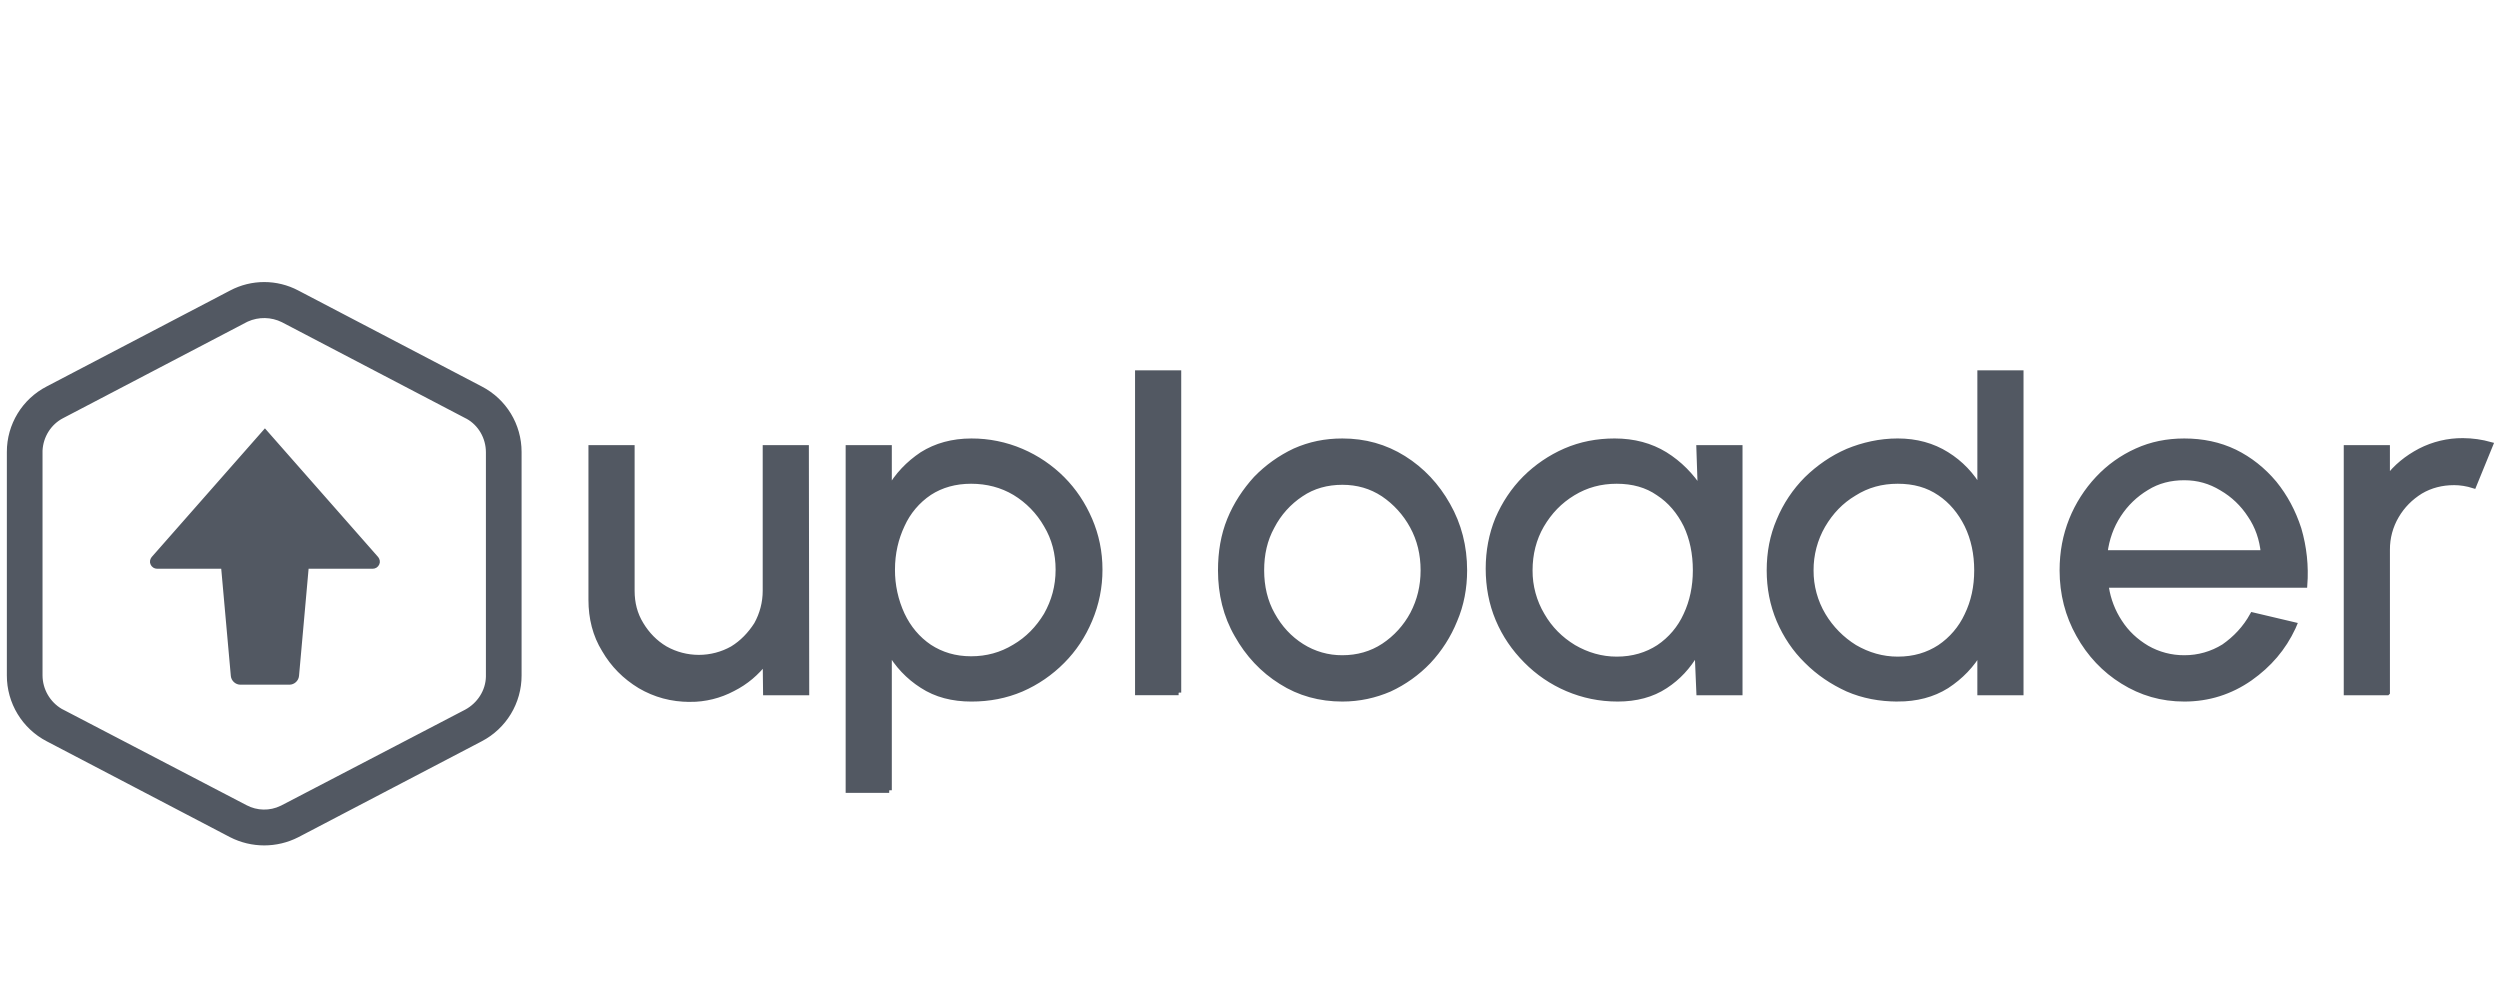
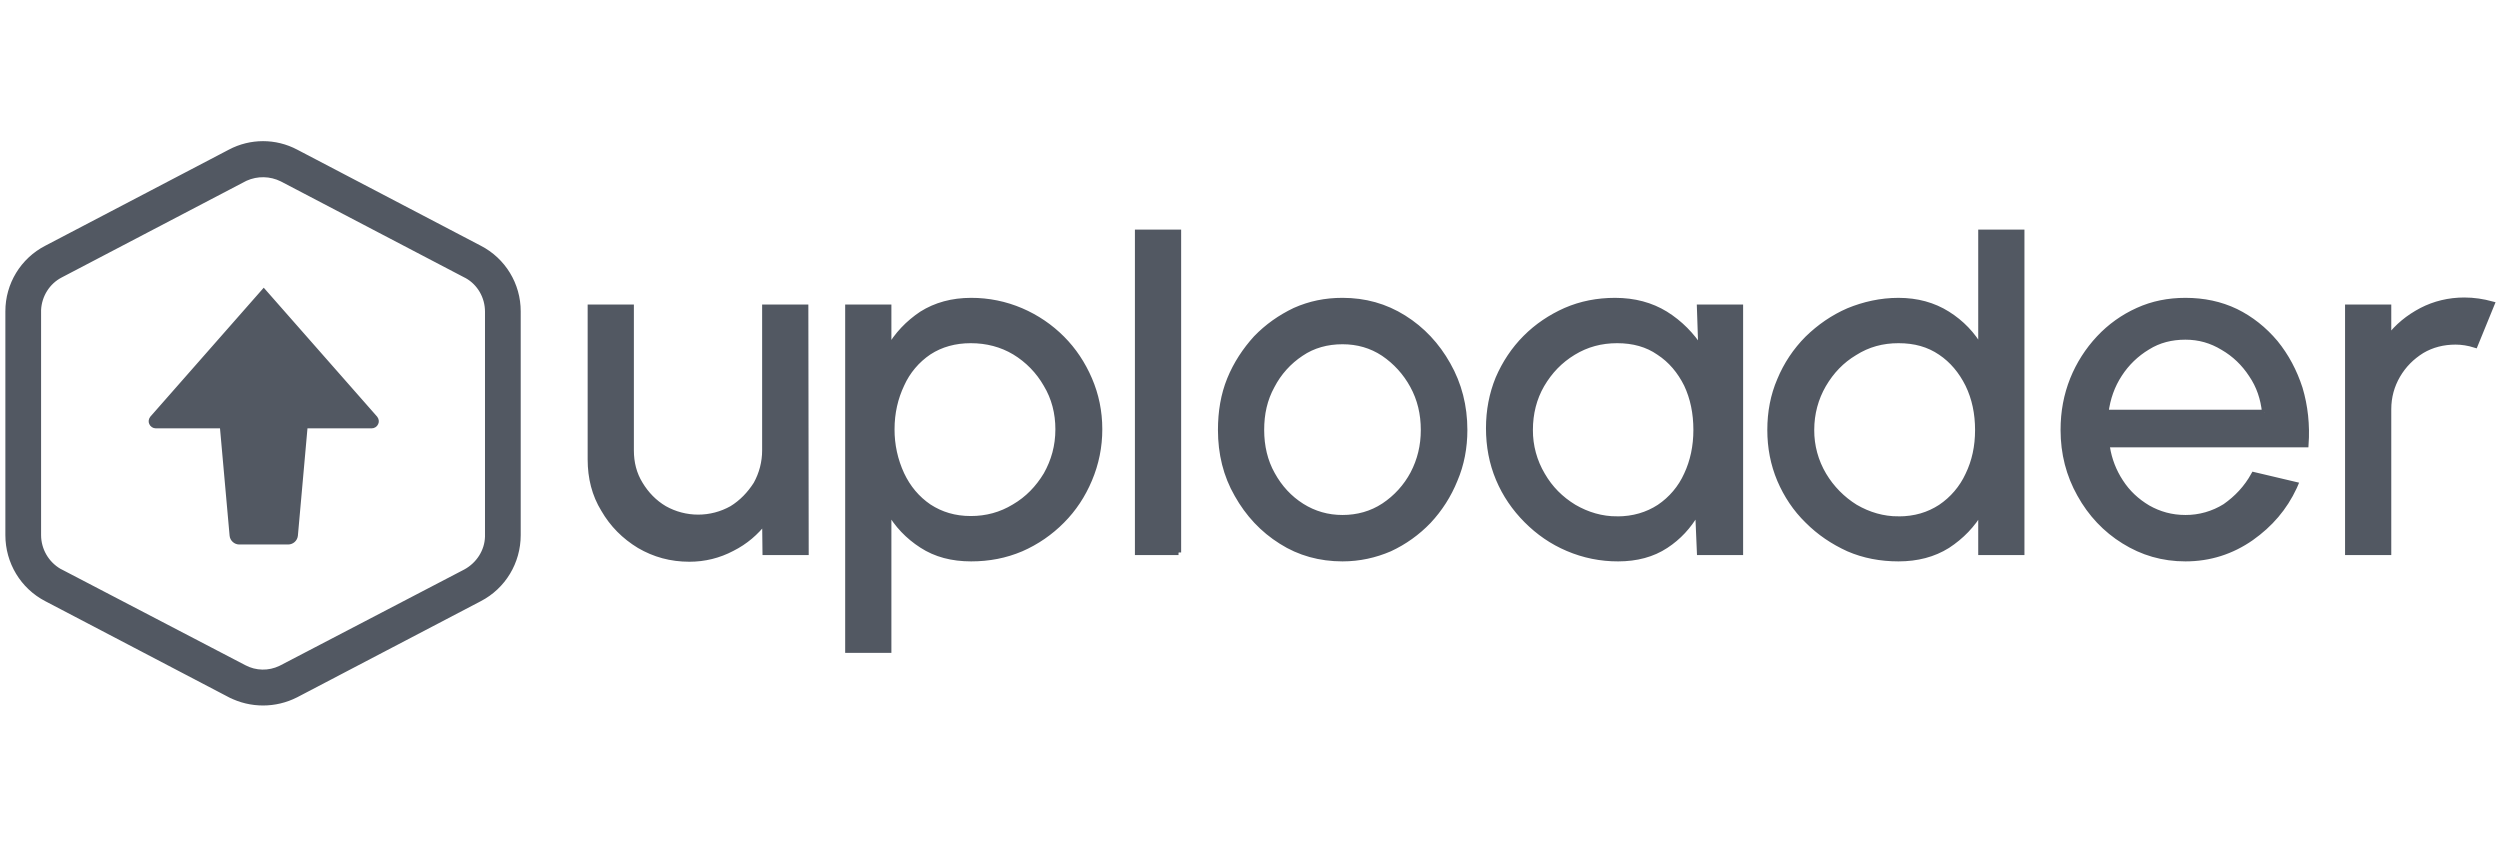
- <svg xmlns="http://www.w3.org/2000/svg" width="264" height="106">
-   <g transform="translate(0, 29)">
-     <path d="M24.428 59.165a7.645 7.645 0 0 0 6.947 0l19.363-10.127a7.542 7.542 0 0 0 4.065-6.715V18.729c0-2.82-1.552-5.38-4.065-6.678L31.375 1.923a7.425 7.425 0 0 0-6.947 0L5.065 12.051A7.486 7.486 0 0 0 1 18.729v23.594a7.542 7.542 0 0 0 4.065 6.715l19.363 10.127Zm5.32-2.82a4.25 4.25 0 0 1-3.842-.073L6.543 46.18l-.148-.074a4.413 4.413 0 0 1-2.18-3.784V18.58c.074-1.558.96-2.968 2.328-3.672L25.906 4.78l.148-.074a4.496 4.496 0 0 1 3.843.074L49.26 14.908l.148.074c1.33.742 2.18 2.189 2.18 3.784V42.47c-.037 1.558-.961 2.968-2.328 3.71l-19.363 10.09-.148.075Zm.814-13.317c.37 0 .702-.297.739-.668l1.035-11.575h7.02a.48.48 0 0 0 .444-.296c.074-.149.037-.334-.074-.483l-11.75-13.355-11.752 13.355c-.11.149-.147.334-.074.483a.48.48 0 0 0 .444.296h7.02L24.65 42.36c.036.37.369.668.739.668h5.173Zm42.311 1.818a9.543 9.543 0 0 0 4.508-1.113c1.405-.705 2.513-1.67 3.437-2.857l.037 3.265h4.323l-.037-25.858h-4.323v15.1a7.3 7.3 0 0 1-.924 3.56c-.665 1.04-1.515 1.93-2.55 2.56a7.227 7.227 0 0 1-3.547.928 7.227 7.227 0 0 1-3.547-.928c-1.072-.63-1.922-1.52-2.55-2.56-.665-1.075-.96-2.262-.96-3.56v-15.1h-4.324v16.064c0 1.929.443 3.71 1.404 5.268.924 1.595 2.18 2.856 3.77 3.82 1.588.928 3.325 1.41 5.283 1.41ZM93.9 54.454V39.726a10.329 10.329 0 0 0 3.474 3.673c1.478.964 3.215 1.41 5.21 1.41 1.885 0 3.621-.334 5.284-1.04a13.85 13.85 0 0 0 4.324-2.967c1.219-1.224 2.18-2.671 2.882-4.34a13.47 13.47 0 0 0 1.071-5.306c0-1.892-.369-3.635-1.071-5.267-.702-1.633-1.663-3.08-2.882-4.304a13.74 13.74 0 0 0-4.324-2.93 13.326 13.326 0 0 0-5.284-1.076c-1.995 0-3.732.482-5.21 1.41-1.441.964-2.624 2.188-3.474 3.71v-4.416h-4.323v36.17H93.9Zm8.647-13.875c-1.7 0-3.14-.445-4.397-1.261-1.257-.853-2.217-2.003-2.883-3.413a11.169 11.169 0 0 1-1.034-4.749c0-1.743.37-3.301 1.034-4.711a8.125 8.125 0 0 1 2.883-3.413c1.256-.816 2.734-1.224 4.397-1.224 1.7 0 3.252.408 4.62 1.224a9.477 9.477 0 0 1 3.325 3.413c.85 1.41 1.256 3.005 1.256 4.711 0 1.781-.443 3.34-1.256 4.786-.85 1.41-1.959 2.56-3.363 3.376-1.404.853-2.92 1.261-4.582 1.261Zm21.914 3.562V10.38h-4.324v33.76h4.324Zm17.294.667c1.774 0 3.437-.37 4.989-1.038a13.59 13.59 0 0 0 4.102-2.931 14.025 14.025 0 0 0 2.771-4.34c.702-1.633 1.035-3.413 1.035-5.268 0-2.523-.591-4.823-1.774-6.9-1.145-2.041-2.697-3.71-4.656-4.935-1.958-1.224-4.102-1.817-6.467-1.817-1.81 0-3.436.333-5.025 1.038a14.064 14.064 0 0 0-4.102 2.931c-1.145 1.261-2.106 2.708-2.771 4.34-.665 1.633-.961 3.414-.961 5.343 0 2.485.554 4.785 1.737 6.826 1.145 2.04 2.697 3.71 4.656 4.934 1.921 1.224 4.101 1.817 6.466 1.817Zm0-4.34a7.9 7.9 0 0 1-4.286-1.224c-1.293-.816-2.328-1.93-3.104-3.34-.776-1.372-1.146-2.967-1.146-4.673 0-1.707.333-3.228 1.109-4.638a9.096 9.096 0 0 1 3.067-3.413c1.256-.853 2.735-1.261 4.36-1.261 1.59 0 3.03.408 4.324 1.261a9.637 9.637 0 0 1 3.067 3.376c.776 1.41 1.145 2.968 1.145 4.675 0 1.669-.37 3.19-1.108 4.6a9.273 9.273 0 0 1-3.067 3.376c-1.294.853-2.772 1.261-4.36 1.261Zm29.083 4.34c1.921 0 3.621-.445 5.025-1.372 1.368-.89 2.402-2.04 3.215-3.413l.148-.26.185 4.378h4.323V18.283h-4.323l.148 4.415c-.961-1.484-2.18-2.745-3.733-3.71-1.515-.927-3.288-1.41-5.32-1.41-1.848 0-3.585.334-5.211 1.04a13.945 13.945 0 0 0-4.25 2.893c-1.219 1.224-2.18 2.671-2.882 4.303-.665 1.633-.997 3.376-.997 5.231 0 1.892.332 3.673 1.034 5.342.702 1.67 1.7 3.116 2.956 4.378a13.594 13.594 0 0 0 4.36 2.968c1.664.704 3.4 1.075 5.322 1.075Zm-.111-4.192c-1.626 0-3.14-.445-4.545-1.261-1.404-.853-2.513-1.966-3.326-3.376a9.158 9.158 0 0 1-1.293-4.748c0-1.744.406-3.34 1.22-4.749.85-1.447 1.92-2.56 3.325-3.413 1.404-.853 2.92-1.261 4.619-1.261 1.7 0 3.178.408 4.397 1.261 1.257.816 2.218 1.966 2.92 3.376.665 1.41.997 3.005.997 4.786 0 1.706-.332 3.301-.997 4.711a8.125 8.125 0 0 1-2.883 3.413c-1.256.816-2.734 1.261-4.434 1.261Zm29.674 4.192c1.958 0 3.695-.445 5.173-1.372 1.478-.965 2.66-2.189 3.51-3.673v4.378h4.324V10.38h-4.323v12.28a10.118 10.118 0 0 0-3.51-3.673c-1.479-.927-3.216-1.41-5.174-1.41-1.885 0-3.659.409-5.284 1.076-1.626.705-3.067 1.707-4.324 2.931a13.55 13.55 0 0 0-2.92 4.378c-.701 1.632-1.034 3.376-1.034 5.268 0 1.855.333 3.598 1.035 5.268.702 1.632 1.663 3.079 2.92 4.303 1.256 1.261 2.697 2.226 4.323 2.968 1.625.705 3.4 1.038 5.284 1.038Zm0-4.192c-1.626 0-3.141-.445-4.545-1.261a10.004 10.004 0 0 1-3.326-3.376 9.158 9.158 0 0 1-1.293-4.748 9.39 9.39 0 0 1 1.256-4.749c.85-1.447 1.921-2.56 3.289-3.376 1.404-.89 2.919-1.298 4.619-1.298 1.737 0 3.178.408 4.434 1.261 1.22.816 2.18 1.966 2.882 3.376.702 1.447 1.035 3.042 1.035 4.786 0 1.743-.333 3.301-1.035 4.748a8.25 8.25 0 0 1-2.882 3.376c-1.256.816-2.697 1.261-4.434 1.261Zm30.265 4.192c2.55 0 4.877-.742 6.947-2.188 1.995-1.41 3.51-3.154 4.545-5.38l.11-.26-4.397-1.038c-.776 1.41-1.81 2.486-3.03 3.339a7.813 7.813 0 0 1-4.175 1.187 7.859 7.859 0 0 1-3.954-1.039c-1.183-.705-2.143-1.595-2.882-2.745a9.222 9.222 0 0 1-1.405-3.636l-.037-.26h20.99a16.586 16.586 0 0 0-.629-5.935c-.591-1.818-1.441-3.413-2.587-4.823-1.182-1.41-2.586-2.522-4.175-3.301-1.626-.78-3.4-1.15-5.321-1.15-1.811 0-3.474.333-5.026 1.038a12.814 12.814 0 0 0-4.102 2.931 14.025 14.025 0 0 0-2.77 4.34c-.666 1.67-.999 3.414-.999 5.343 0 2.485.592 4.748 1.737 6.789 1.146 2.077 2.735 3.746 4.656 4.934 1.959 1.224 4.102 1.854 6.504 1.854Zm8.35-15.432h-16.738c.184-1.484.665-2.82 1.44-4.007a9.07 9.07 0 0 1 2.957-2.856c1.182-.742 2.513-1.076 3.99-1.076 1.442 0 2.735.37 3.955 1.113a8.834 8.834 0 0 1 2.993 2.856c.813 1.187 1.256 2.523 1.404 3.97ZM252.1 44.14v-15.1a6.95 6.95 0 0 1 .96-3.56c.629-1.076 1.479-1.93 2.55-2.597 1.072-.631 2.255-.928 3.548-.928.665 0 1.367.111 2.07.334L263 17.95a11.09 11.09 0 0 0-2.92-.408 9.74 9.74 0 0 0-4.507 1.075c-1.405.742-2.55 1.67-3.474 2.894v-3.228h-4.323v25.858h4.323Z" fill="#525862" fill-rule="nonzero" stroke="#525862" stroke-width=".552" />
+ <svg xmlns="http://www.w3.org/2000/svg" width="313" height="106">
+   <g transform="translate(0, 17)">
+     <path d="M28.81 70.009a9.07 9.07 0 0 0 8.246 0L60.04 57.98c2.983-1.542 4.825-4.626 4.825-7.974V21.983a8.892 8.892 0 0 0-4.825-7.93L37.056 2.024a8.81 8.81 0 0 0-8.247 0L5.825 14.053A8.892 8.892 0 0 0 1 21.983v28.023c0 3.348 1.842 6.432 4.825 7.974L28.809 70.01Zm6.316-3.349a5.043 5.043 0 0 1-4.562-.088L7.579 54.588l-.175-.088a5.242 5.242 0 0 1-2.588-4.494V21.807c.088-1.85 1.14-3.525 2.763-4.362L30.564 5.417l.175-.088a5.334 5.334 0 0 1 4.562.088l22.984 12.028.176.088c1.579.882 2.588 2.6 2.588 4.495v28.154c-.044 1.85-1.14 3.525-2.764 4.406L35.301 66.572l-.175.088Zm.965-15.817a.899.899 0 0 0 .877-.793l1.228-13.747h8.334a.57.57 0 0 0 .526-.353c.088-.176.044-.396-.087-.572L33.02 19.516 19.072 35.378c-.132.176-.176.396-.088.572a.57.57 0 0 0 .526.353h8.334l1.229 13.747c.043.44.438.793.877.793h6.14Zm50.224 2.159c1.886 0 3.685-.441 5.352-1.322 1.666-.837 2.982-1.983 4.079-3.393l.044 3.877h5.132l-.044-30.71h-5.132v17.933a8.673 8.673 0 0 1-1.097 4.23c-.79 1.234-1.798 2.29-3.026 3.04a8.574 8.574 0 0 1-4.211 1.101 8.574 8.574 0 0 1-4.211-1.101c-1.272-.75-2.28-1.806-3.027-3.04-.79-1.278-1.14-2.688-1.14-4.23V21.455h-5.132v19.078c0 2.29.526 4.406 1.667 6.256 1.096 1.895 2.588 3.393 4.474 4.538 1.886 1.102 3.948 1.675 6.272 1.675Zm24.96 11.411V46.921c1.008 1.807 2.412 3.26 4.123 4.362 1.754 1.146 3.816 1.675 6.185 1.675 2.237 0 4.298-.397 6.272-1.234a16.44 16.44 0 0 0 5.132-3.525c1.447-1.454 2.588-3.172 3.421-5.155a16.005 16.005 0 0 0 1.272-6.3c0-2.248-.438-4.318-1.272-6.257-.833-1.939-1.974-3.657-3.421-5.11a16.309 16.309 0 0 0-5.132-3.482 15.81 15.81 0 0 0-6.272-1.277c-2.37 0-4.43.572-6.185 1.674-1.71 1.145-3.115 2.6-4.123 4.406v-5.243h-5.132v42.958h5.132Zm10.264-16.478c-2.018 0-3.729-.529-5.22-1.498-1.491-1.014-2.632-2.38-3.421-4.054a13.271 13.271 0 0 1-1.229-5.64c0-2.07.439-3.92 1.229-5.595a9.648 9.648 0 0 1 3.42-4.054c1.492-.969 3.247-1.454 5.22-1.454 2.018 0 3.86.485 5.484 1.454a11.252 11.252 0 0 1 3.947 4.054c1.01 1.674 1.492 3.569 1.492 5.596 0 2.114-.527 3.965-1.492 5.683-1.009 1.674-2.325 3.04-3.991 4.01-1.667 1.013-3.466 1.498-5.44 1.498Zm26.012 4.23V12.07h-5.132v40.094h5.132Zm20.529.793c2.105 0 4.08-.441 5.921-1.234a16.133 16.133 0 0 0 4.87-3.48 16.659 16.659 0 0 0 3.289-5.156c.833-1.939 1.228-4.053 1.228-6.256 0-2.996-.702-5.728-2.105-8.195-1.36-2.424-3.202-4.406-5.527-5.86-2.325-1.454-4.869-2.16-7.676-2.16-2.15 0-4.08.397-5.965 1.234-1.843.881-3.466 2.027-4.87 3.481-1.36 1.498-2.5 3.216-3.29 5.155-.789 1.939-1.14 4.054-1.14 6.345 0 2.952.658 5.683 2.062 8.107 1.36 2.423 3.202 4.406 5.527 5.86 2.28 1.454 4.869 2.159 7.676 2.159Zm0-5.155c-1.842 0-3.553-.485-5.088-1.454-1.535-.97-2.764-2.292-3.685-3.966-.92-1.63-1.36-3.525-1.36-5.551 0-2.027.395-3.834 1.316-5.508a10.801 10.801 0 0 1 3.641-4.053c1.491-1.014 3.246-1.498 5.176-1.498 1.886 0 3.597.484 5.132 1.498a11.444 11.444 0 0 1 3.64 4.01c.922 1.673 1.36 3.524 1.36 5.55 0 1.983-.438 3.79-1.316 5.464a11.01 11.01 0 0 1-3.64 4.01c-1.535 1.013-3.29 1.498-5.176 1.498Zm34.521 5.155c2.281 0 4.3-.53 5.966-1.63 1.623-1.058 2.851-2.424 3.816-4.054l.175-.309.22 5.2h5.132v-30.71h-5.132l.175 5.243c-1.14-1.763-2.588-3.26-4.43-4.406-1.798-1.102-3.904-1.674-6.316-1.674-2.193 0-4.255.396-6.185 1.233-1.886.837-3.597 1.983-5.044 3.437-1.448 1.454-2.588 3.172-3.422 5.11-.79 1.94-1.184 4.01-1.184 6.213 0 2.247.395 4.362 1.228 6.345.834 1.983 2.018 3.701 3.51 5.199 1.49 1.498 3.201 2.688 5.175 3.525a15.867 15.867 0 0 0 6.316 1.278Zm-.131-4.98c-1.93 0-3.728-.528-5.395-1.497-1.667-1.014-2.983-2.335-3.948-4.01a10.881 10.881 0 0 1-1.535-5.64c0-2.07.482-3.965 1.447-5.639 1.01-1.718 2.281-3.04 3.948-4.054 1.667-1.013 3.465-1.498 5.483-1.498s3.772.485 5.22 1.498c1.491.97 2.631 2.336 3.465 4.01.79 1.674 1.184 3.569 1.184 5.684 0 2.026-.395 3.921-1.184 5.595a9.648 9.648 0 0 1-3.422 4.054c-1.49.969-3.245 1.498-5.263 1.498Zm35.223 4.98c2.325 0 4.387-.53 6.141-1.63 1.755-1.146 3.158-2.6 4.167-4.363v5.2h5.132V12.07h-5.132v14.584c-1.009-1.807-2.412-3.26-4.167-4.362-1.754-1.102-3.816-1.674-6.14-1.674-2.238 0-4.343.484-6.273 1.277-1.93.837-3.64 2.027-5.132 3.481a16.094 16.094 0 0 0-3.465 5.2c-.834 1.938-1.229 4.009-1.229 6.256 0 2.203.395 4.273 1.229 6.256.833 1.939 1.973 3.657 3.465 5.111 1.491 1.498 3.202 2.644 5.132 3.525 1.93.837 4.035 1.234 6.272 1.234Zm0-4.98c-1.93 0-3.728-.528-5.395-1.497a11.878 11.878 0 0 1-3.948-4.01 10.881 10.881 0 0 1-1.535-5.64c0-2.07.527-3.965 1.492-5.639 1.008-1.718 2.28-3.04 3.903-4.01 1.667-1.057 3.466-1.542 5.483-1.542 2.062 0 3.773.485 5.264 1.498 1.447.97 2.588 2.336 3.421 4.01.834 1.718 1.228 3.613 1.228 5.684 0 2.07-.394 3.921-1.228 5.64a9.798 9.798 0 0 1-3.421 4.009c-1.491.969-3.202 1.498-5.264 1.498Zm35.925 4.98c3.027 0 5.79-.882 8.247-2.6 2.368-1.674 4.167-3.745 5.395-6.389l.132-.308-5.22-1.234c-.921 1.674-2.15 2.952-3.597 3.966a9.27 9.27 0 0 1-4.957 1.41c-1.754 0-3.29-.441-4.693-1.234-1.404-.837-2.544-1.895-3.421-3.26a10.957 10.957 0 0 1-1.667-4.318l-.044-.309h24.914c.176-2.467-.087-4.846-.745-7.05-.702-2.158-1.71-4.053-3.07-5.727-1.404-1.674-3.071-2.996-4.957-3.922-1.93-.925-4.036-1.365-6.317-1.365-2.149 0-4.123.396-5.965 1.233a15.21 15.21 0 0 0-4.869 3.481 16.659 16.659 0 0 0-3.29 5.155c-.79 1.983-1.184 4.054-1.184 6.345 0 2.952.702 5.64 2.062 8.063 1.36 2.467 3.246 4.45 5.527 5.86 2.324 1.453 4.868 2.203 7.72 2.203Zm9.914-18.33h-19.87c.219-1.762.789-3.348 1.71-4.758a10.768 10.768 0 0 1 3.51-3.392c1.403-.882 2.982-1.278 4.736-1.278 1.711 0 3.246.44 4.694 1.322 1.447.837 2.632 1.982 3.553 3.392.965 1.41 1.491 2.996 1.667 4.715Zm15.528 17.536V34.232c0-1.542.395-2.952 1.14-4.23.746-1.277 1.755-2.29 3.027-3.084 1.272-.749 2.676-1.101 4.211-1.101.79 0 1.623.132 2.457.396L312 21.058c-1.14-.308-2.28-.484-3.465-.484-1.93 0-3.729.44-5.352 1.277-1.666.881-3.026 1.983-4.123 3.437v-3.833h-5.132v30.71h5.132Z" fill="#525862" fill-rule="nonzero" stroke="#525862" stroke-width=".655" />
  </g>
</svg>
